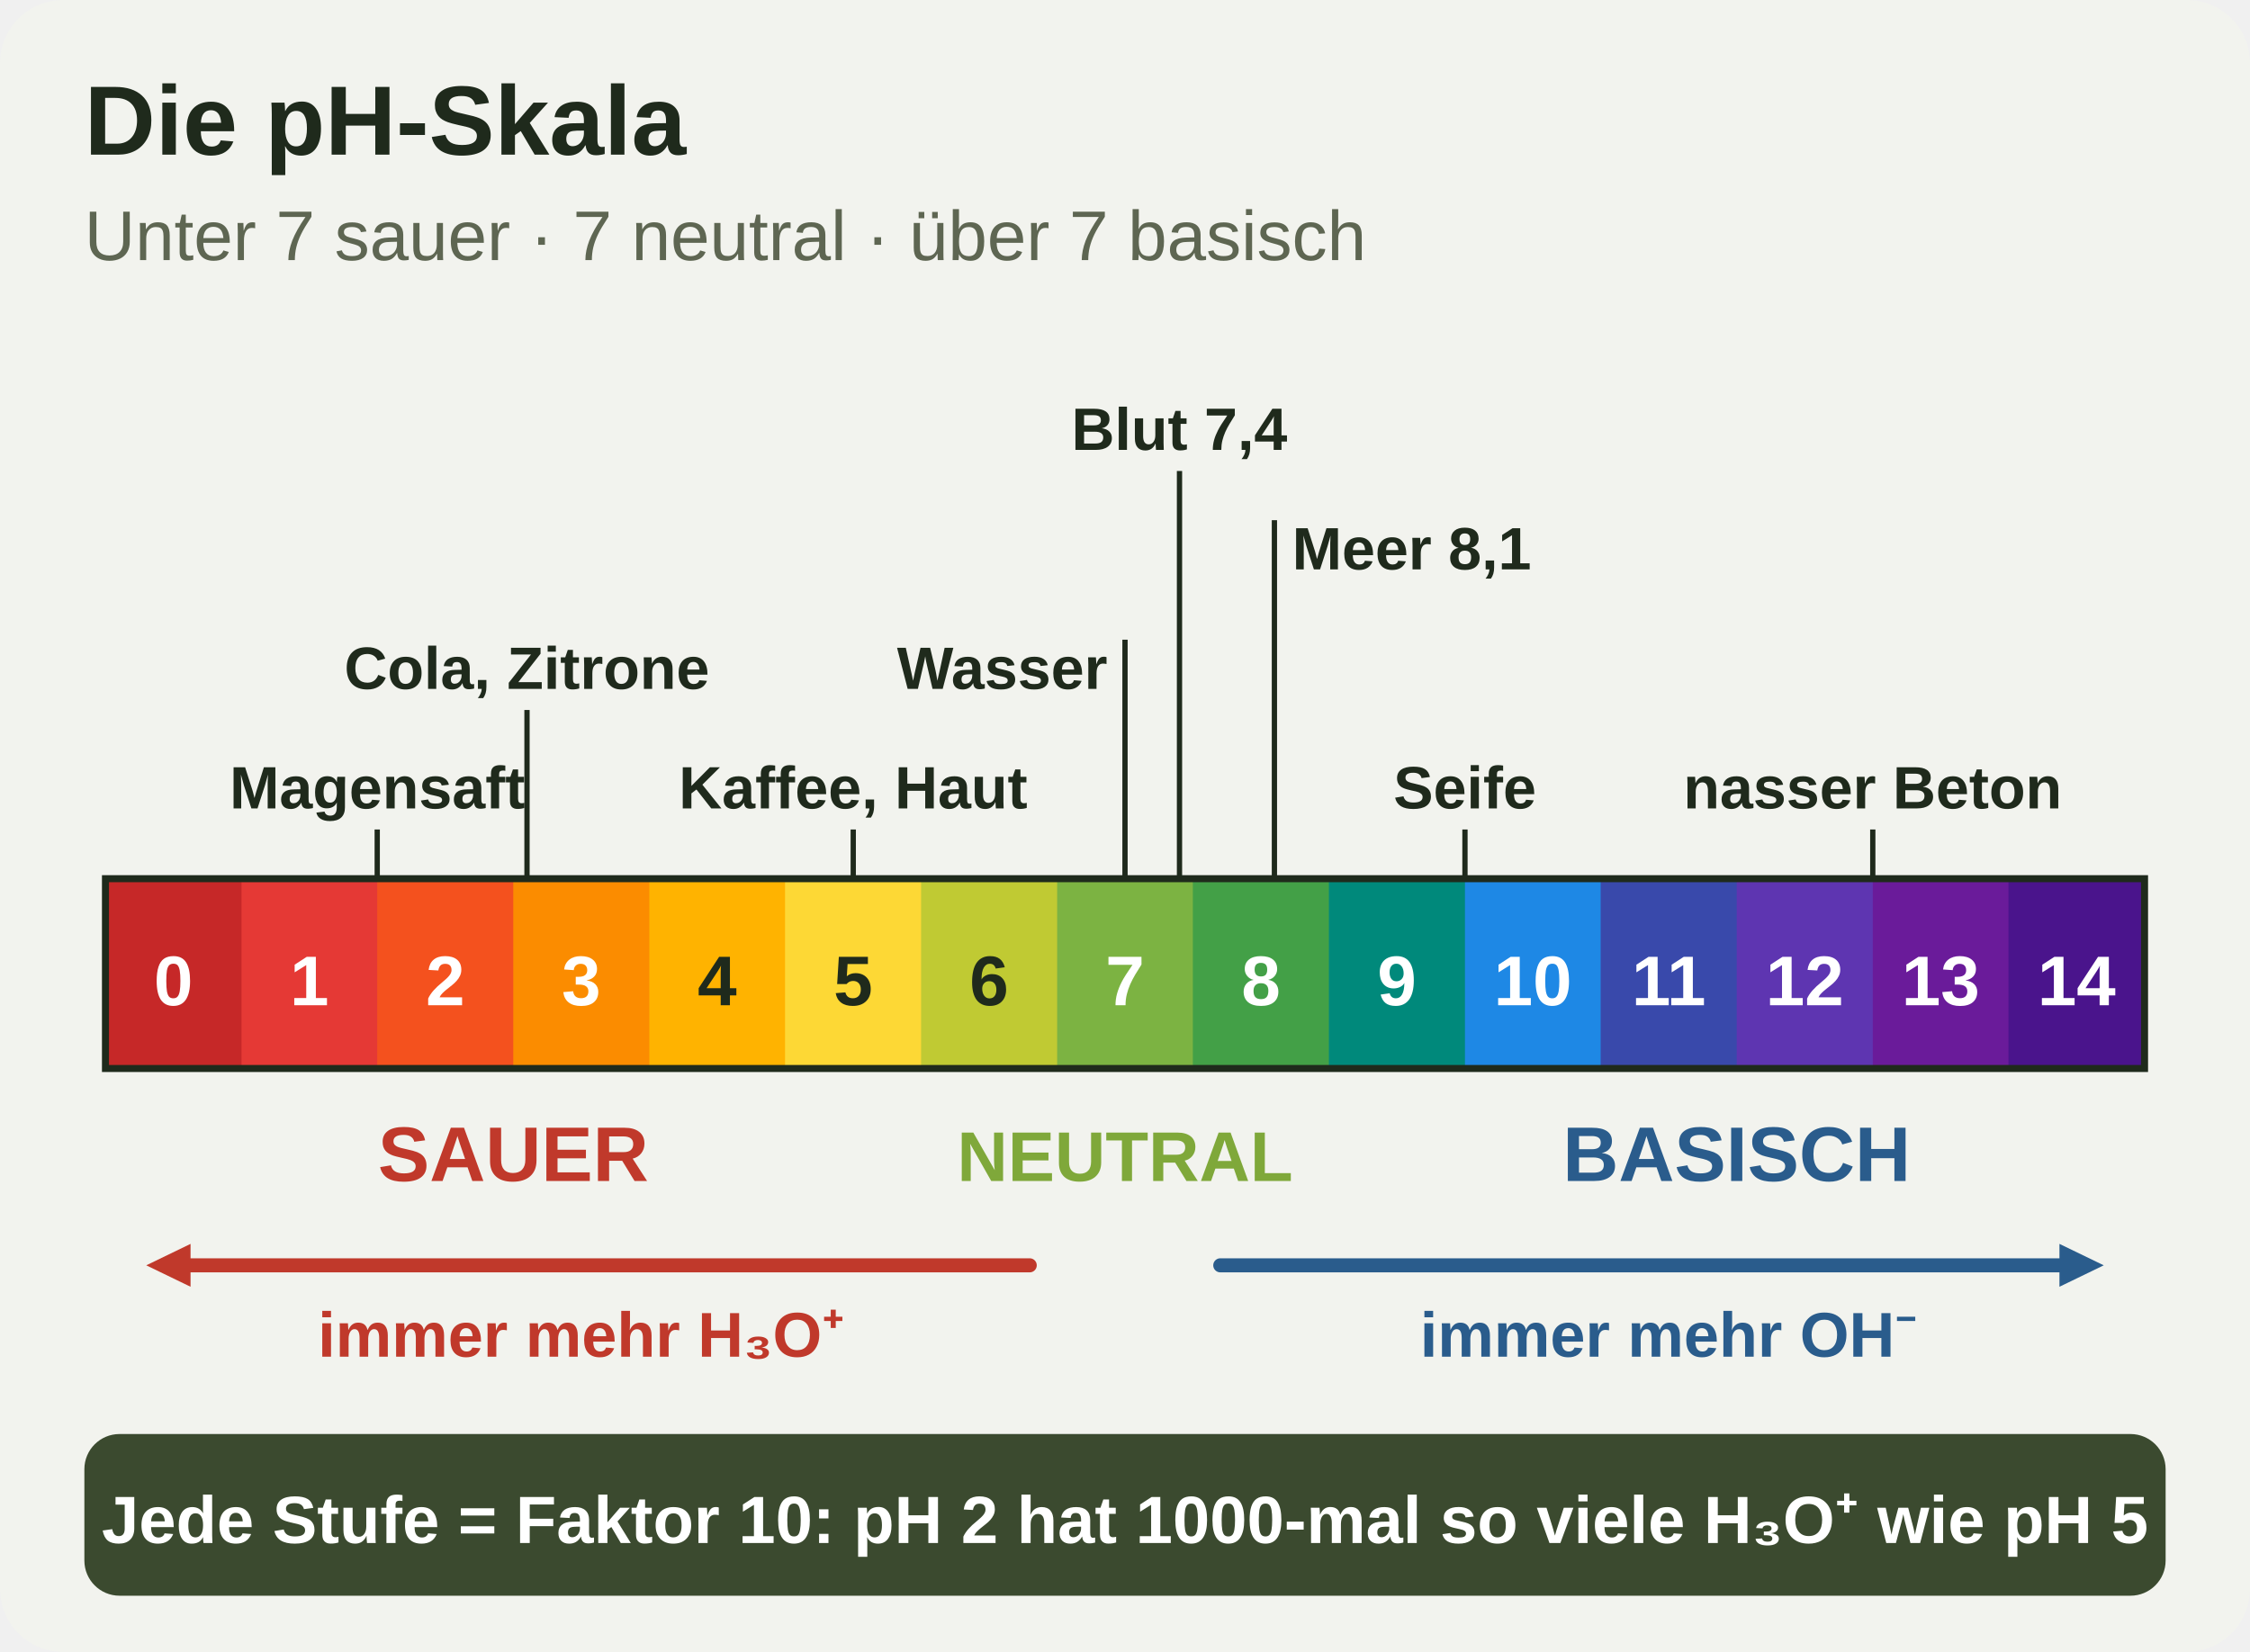
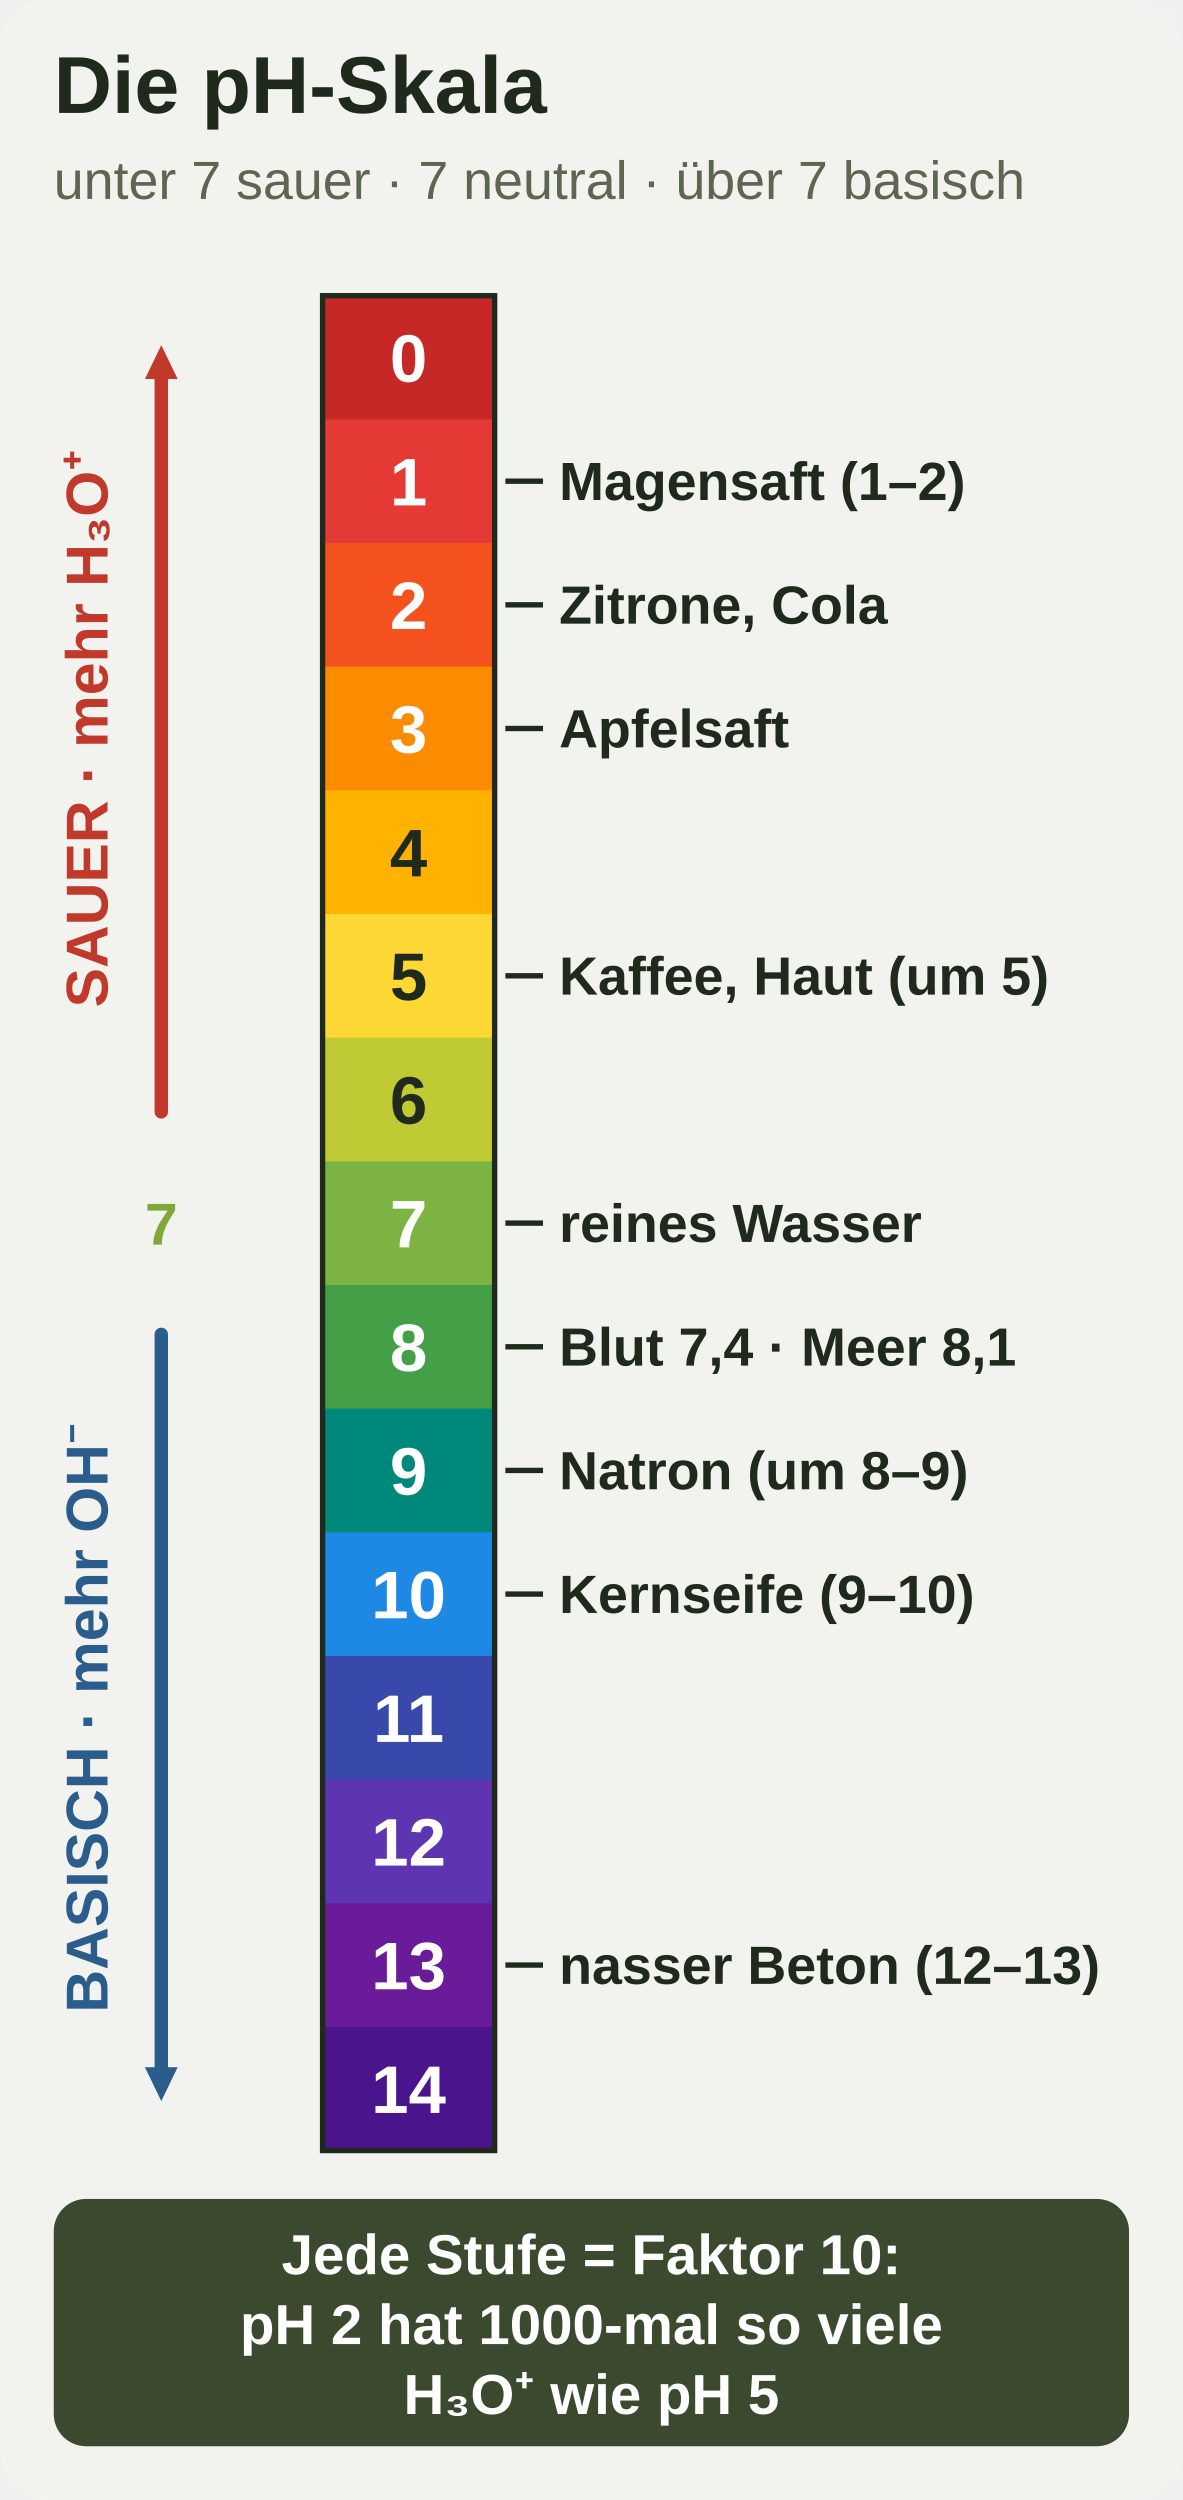
- <svg xmlns="http://www.w3.org/2000/svg" viewBox="0 0 640 470" width="640" height="470" role="img" aria-label="pH-Skala von 0 bis 14 mit Beispielen aus Alltag und Körper">
+ <svg xmlns="http://www.w3.org/2000/svg" viewBox="0 0 440 930" width="440" height="930" role="img" aria-label="pH-Skala von 0 bis 14 mit Beispielen aus Alltag und Körper">
  <style>text{font-family:'Source Sans 3','Carlito','Segoe UI',Arial,sans-serif;fill:#1F2A1C} .b{font-weight:700} .m{fill:#5E6652} </style>
-   <rect width="640" height="470" rx="18" fill="#F2F3EE" />
-   <text x="24" y="44" font-size="28" text-anchor="start" class="b">Die pH-Skala</text>
-   <text x="24" y="74" font-size="20" text-anchor="start" class="m">Unter 7 sauer · 7 neutral · über 7 basisch</text>
-   <rect x="30.0" y="250" width="39.3" height="54" fill="#C62828" />
-   <text x="49.333" y="286" font-size="20" text-anchor="middle" class="b" style="fill:#FFFFFF">0</text>
-   <rect x="68.7" y="250" width="39.3" height="54" fill="#E53935" />
-   <text x="88" y="286" font-size="20" text-anchor="middle" class="b" style="fill:#FFFFFF">1</text>
-   <rect x="107.3" y="250" width="39.3" height="54" fill="#F4511E" />
-   <text x="126.667" y="286" font-size="20" text-anchor="middle" class="b" style="fill:#FFFFFF">2</text>
-   <rect x="146.0" y="250" width="39.3" height="54" fill="#FB8C00" />
-   <text x="165.333" y="286" font-size="20" text-anchor="middle" class="b" style="fill:#FFFFFF">3</text>
-   <rect x="184.7" y="250" width="39.3" height="54" fill="#FFB300" />
-   <text x="204.0" y="286" font-size="20" text-anchor="middle" class="b" style="fill:#1F2A1C">4</text>
-   <rect x="223.3" y="250" width="39.3" height="54" fill="#FDD835" />
-   <text x="242.667" y="286" font-size="20" text-anchor="middle" class="b" style="fill:#1F2A1C">5</text>
-   <rect x="262.0" y="250" width="39.3" height="54" fill="#C0CA33" />
-   <text x="281.333" y="286" font-size="20" text-anchor="middle" class="b" style="fill:#1F2A1C">6</text>
-   <rect x="300.7" y="250" width="39.3" height="54" fill="#7CB342" />
-   <text x="320" y="286" font-size="20" text-anchor="middle" class="b" style="fill:#FFFFFF">7</text>
-   <rect x="339.3" y="250" width="39.3" height="54" fill="#43A047" />
-   <text x="358.667" y="286" font-size="20" text-anchor="middle" class="b" style="fill:#FFFFFF">8</text>
-   <rect x="378.0" y="250" width="39.3" height="54" fill="#00897B" />
-   <text x="397.333" y="286" font-size="20" text-anchor="middle" class="b" style="fill:#FFFFFF">9</text>
-   <rect x="416.7" y="250" width="39.3" height="54" fill="#1E88E5" />
-   <text x="436" y="286" font-size="20" text-anchor="middle" class="b" style="fill:#FFFFFF">10</text>
-   <rect x="455.3" y="250" width="39.3" height="54" fill="#3949AB" />
-   <text x="474.667" y="286" font-size="20" text-anchor="middle" class="b" style="fill:#FFFFFF">11</text>
-   <rect x="494.0" y="250" width="39.3" height="54" fill="#5E35B1" />
-   <text x="513.333" y="286" font-size="20" text-anchor="middle" class="b" style="fill:#FFFFFF">12</text>
-   <rect x="532.7" y="250" width="39.3" height="54" fill="#6A1B9A" />
-   <text x="552.0" y="286" font-size="20" text-anchor="middle" class="b" style="fill:#FFFFFF">13</text>
-   <rect x="571.3" y="250" width="39.3" height="54" fill="#4A148C" />
-   <text x="590.667" y="286" font-size="20" text-anchor="middle" class="b" style="fill:#FFFFFF">14</text>
-   <rect x="30" y="250" width="580" height="54" fill="none" stroke="#1F2A1C" stroke-width="2" />
-   <line x1="107.3" y1="236" x2="107.3" y2="250" stroke="#1F2A1C" stroke-width="1.5" />
-   <text x="107.333" y="230" font-size="17" text-anchor="middle" class="b">Magensaft</text>
-   <line x1="149.9" y1="202" x2="149.9" y2="250" stroke="#1F2A1C" stroke-width="1.5" />
-   <text x="149.867" y="196" font-size="17" text-anchor="middle" class="b">Cola, Zitrone</text>
-   <line x1="242.7" y1="236" x2="242.7" y2="250" stroke="#1F2A1C" stroke-width="1.5" />
-   <text x="242.667" y="230" font-size="17" text-anchor="middle" class="b">Kaffee, Haut</text>
-   <line x1="320.0" y1="182" x2="320.0" y2="250" stroke="#1F2A1C" stroke-width="1.5" />
-   <text x="315.0" y="196" font-size="17" text-anchor="end" class="b">Wasser</text>
-   <line x1="335.5" y1="134" x2="335.5" y2="250" stroke="#1F2A1C" stroke-width="1.5" />
-   <text x="335.467" y="128" font-size="17" text-anchor="middle" class="b">Blut 7,4</text>
-   <line x1="362.5" y1="148" x2="362.5" y2="250" stroke="#1F2A1C" stroke-width="1.5" />
-   <text x="367.533" y="162" font-size="17" text-anchor="start" class="b">Meer 8,1</text>
-   <line x1="416.7" y1="236" x2="416.7" y2="250" stroke="#1F2A1C" stroke-width="1.5" />
-   <text x="416.667" y="230" font-size="17" text-anchor="middle" class="b">Seife</text>
-   <line x1="532.7" y1="236" x2="532.7" y2="250" stroke="#1F2A1C" stroke-width="1.5" />
-   <text x="532.667" y="230" font-size="17" text-anchor="middle" class="b">nasser Beton</text>
-   <text x="146.0" y="336" font-size="22" text-anchor="middle" class="b" style="fill:#C0392B">SAUER</text>
-   <text x="320.0" y="336" font-size="20" text-anchor="middle" class="b" style="fill:#7FA83A">NEUTRAL</text>
-   <text x="494.0" y="336" font-size="22" text-anchor="middle" class="b" style="fill:#2A5C8C">BASISCH</text>
-   <line x1="292.9" y1="360.0" x2="50.0" y2="360.0" stroke="#C0392B" stroke-width="4" stroke-linecap="round" />
-   <polygon points="41.6,360.0 54.2,353.9 54.2,366.1" fill="#C0392B" />
-   <line x1="347.1" y1="360.0" x2="590.0" y2="360.0" stroke="#2A5C8C" stroke-width="4" stroke-linecap="round" />
-   <polygon points="598.4,360.0 585.8,366.1 585.8,353.9" fill="#2A5C8C" />
-   <text x="165.333" y="386" font-size="18" text-anchor="middle" class="b" style="fill:#C0392B">immer mehr H₃O⁺</text>
-   <text x="474.667" y="386" font-size="18" text-anchor="middle" class="b" style="fill:#2A5C8C">immer mehr OH⁻</text>
-   <rect x="24" y="408" width="592" height="46" rx="10" fill="#3B4A2F" />
-   <text x="320" y="439" font-size="19" text-anchor="middle" class="b" style="fill:#FFFFFF">Jede Stufe = Faktor 10:  pH 2 hat 1000-mal so viele H₃O⁺ wie pH 5</text>
+   <rect width="440" height="930" rx="18" fill="#F2F3EE" />
+   <text x="20" y="42" font-size="30" text-anchor="start" class="b">Die pH-Skala</text>
+   <text x="20" y="74" font-size="20" text-anchor="start" class="m">unter 7 sauer · 7 neutral · über 7 basisch</text>
+   <rect x="120" y="110" width="64" height="46.6" fill="#C62828" />
+   <text x="152.0" y="142.0" font-size="25" text-anchor="middle" class="b" style="fill:#FFFFFF">0</text>
+   <rect x="120" y="156" width="64" height="46.6" fill="#E53935" />
+   <text x="152.0" y="188.0" font-size="25" text-anchor="middle" class="b" style="fill:#FFFFFF">1</text>
+   <line x1="188" y1="179.0" x2="202" y2="179.0" stroke="#1F2A1C" stroke-width="2" />
+   <text x="208" y="186.0" font-size="20" text-anchor="start" class="b">Magensaft (1–2)</text>
+   <rect x="120" y="202" width="64" height="46.6" fill="#F4511E" />
+   <text x="152.0" y="234.0" font-size="25" text-anchor="middle" class="b" style="fill:#FFFFFF">2</text>
+   <line x1="188" y1="225.0" x2="202" y2="225.0" stroke="#1F2A1C" stroke-width="2" />
+   <text x="208" y="232.0" font-size="20" text-anchor="start" class="b">Zitrone, Cola</text>
+   <rect x="120" y="248" width="64" height="46.6" fill="#FB8C00" />
+   <text x="152.0" y="280.0" font-size="25" text-anchor="middle" class="b" style="fill:#FFFFFF">3</text>
+   <line x1="188" y1="271.0" x2="202" y2="271.0" stroke="#1F2A1C" stroke-width="2" />
+   <text x="208" y="278.0" font-size="20" text-anchor="start" class="b">Apfelsaft</text>
+   <rect x="120" y="294" width="64" height="46.6" fill="#FFB300" />
+   <text x="152.0" y="326.0" font-size="25" text-anchor="middle" class="b" style="fill:#1F2A1C">4</text>
+   <rect x="120" y="340" width="64" height="46.6" fill="#FDD835" />
+   <text x="152.0" y="372.0" font-size="25" text-anchor="middle" class="b" style="fill:#1F2A1C">5</text>
+   <line x1="188" y1="363.0" x2="202" y2="363.0" stroke="#1F2A1C" stroke-width="2" />
+   <text x="208" y="370.0" font-size="20" text-anchor="start" class="b">Kaffee, Haut (um 5)</text>
+   <rect x="120" y="386" width="64" height="46.6" fill="#C0CA33" />
+   <text x="152.0" y="418.0" font-size="25" text-anchor="middle" class="b" style="fill:#1F2A1C">6</text>
+   <rect x="120" y="432" width="64" height="46.6" fill="#7CB342" />
+   <text x="152.0" y="464.0" font-size="25" text-anchor="middle" class="b" style="fill:#FFFFFF">7</text>
+   <line x1="188" y1="455.0" x2="202" y2="455.0" stroke="#1F2A1C" stroke-width="2" />
+   <text x="208" y="462.0" font-size="20" text-anchor="start" class="b">reines Wasser</text>
+   <rect x="120" y="478" width="64" height="46.6" fill="#43A047" />
+   <text x="152.0" y="510.0" font-size="25" text-anchor="middle" class="b" style="fill:#FFFFFF">8</text>
+   <line x1="188" y1="501.0" x2="202" y2="501.0" stroke="#1F2A1C" stroke-width="2" />
+   <text x="208" y="508.0" font-size="20" text-anchor="start" class="b">Blut 7,4 · Meer 8,1</text>
+   <rect x="120" y="524" width="64" height="46.6" fill="#00897B" />
+   <text x="152.0" y="556.0" font-size="25" text-anchor="middle" class="b" style="fill:#FFFFFF">9</text>
+   <line x1="188" y1="547.0" x2="202" y2="547.0" stroke="#1F2A1C" stroke-width="2" />
+   <text x="208" y="554.0" font-size="20" text-anchor="start" class="b">Natron (um 8–9)</text>
+   <rect x="120" y="570" width="64" height="46.6" fill="#1E88E5" />
+   <text x="152.0" y="602.0" font-size="25" text-anchor="middle" class="b" style="fill:#FFFFFF">10</text>
+   <line x1="188" y1="593.0" x2="202" y2="593.0" stroke="#1F2A1C" stroke-width="2" />
+   <text x="208" y="600.0" font-size="20" text-anchor="start" class="b">Kernseife (9–10)</text>
+   <rect x="120" y="616" width="64" height="46.6" fill="#3949AB" />
+   <text x="152.0" y="648.0" font-size="25" text-anchor="middle" class="b" style="fill:#FFFFFF">11</text>
+   <rect x="120" y="662" width="64" height="46.6" fill="#5E35B1" />
+   <text x="152.0" y="694.0" font-size="25" text-anchor="middle" class="b" style="fill:#FFFFFF">12</text>
+   <rect x="120" y="708" width="64" height="46.6" fill="#6A1B9A" />
+   <text x="152.0" y="740.0" font-size="25" text-anchor="middle" class="b" style="fill:#FFFFFF">13</text>
+   <line x1="188" y1="731.0" x2="202" y2="731.0" stroke="#1F2A1C" stroke-width="2" />
+   <text x="208" y="738.0" font-size="20" text-anchor="start" class="b">nasser Beton (12–13)</text>
+   <rect x="120" y="754" width="64" height="46.6" fill="#4A148C" />
+   <text x="152.0" y="786.0" font-size="25" text-anchor="middle" class="b" style="fill:#FFFFFF">14</text>
+   <rect x="120" y="110" width="64" height="690" fill="none" stroke="#1F2A1C" stroke-width="2" />
+   <line x1="60.0" y1="413.6" x2="60.0" y2="136.8" stroke="#C0392B" stroke-width="5" stroke-linecap="round" />
+   <polygon points="60.0,128.4 66.1,141.0 53.9,141.0" fill="#C0392B" />
+   <line x1="60.0" y1="496.4" x2="60.0" y2="773.2" stroke="#2A5C8C" stroke-width="5" stroke-linecap="round" />
+   <polygon points="60.0,781.6 53.9,769.0 66.1,769.0" fill="#2A5C8C" />
+   <text transform="translate(40 271.0) rotate(-90)" font-size="22" font-weight="700" text-anchor="middle" style="fill:#C0392B">SAUER · mehr H₃O⁺</text>
+   <text transform="translate(40 639.0) rotate(-90)" font-size="22" font-weight="700" text-anchor="middle" style="fill:#2A5C8C">BASISCH · mehr OH⁻</text>
+   <text x="60" y="463.0" font-size="22" text-anchor="middle" class="b" style="fill:#7FA83A">7</text>
+   <rect x="20" y="818" width="400" height="92" rx="12" fill="#3B4A2F" />
+   <text x="220" y="846" font-size="21" text-anchor="middle" class="b" style="fill:#FFFFFF">Jede Stufe = Faktor 10:</text>
+   <text x="220" y="872" font-size="21" text-anchor="middle" class="b" style="fill:#FFFFFF">pH 2 hat 1000-mal so viele</text>
+   <text x="220" y="898" font-size="21" text-anchor="middle" class="b" style="fill:#FFFFFF">H₃O⁺ wie pH 5</text>
</svg>
